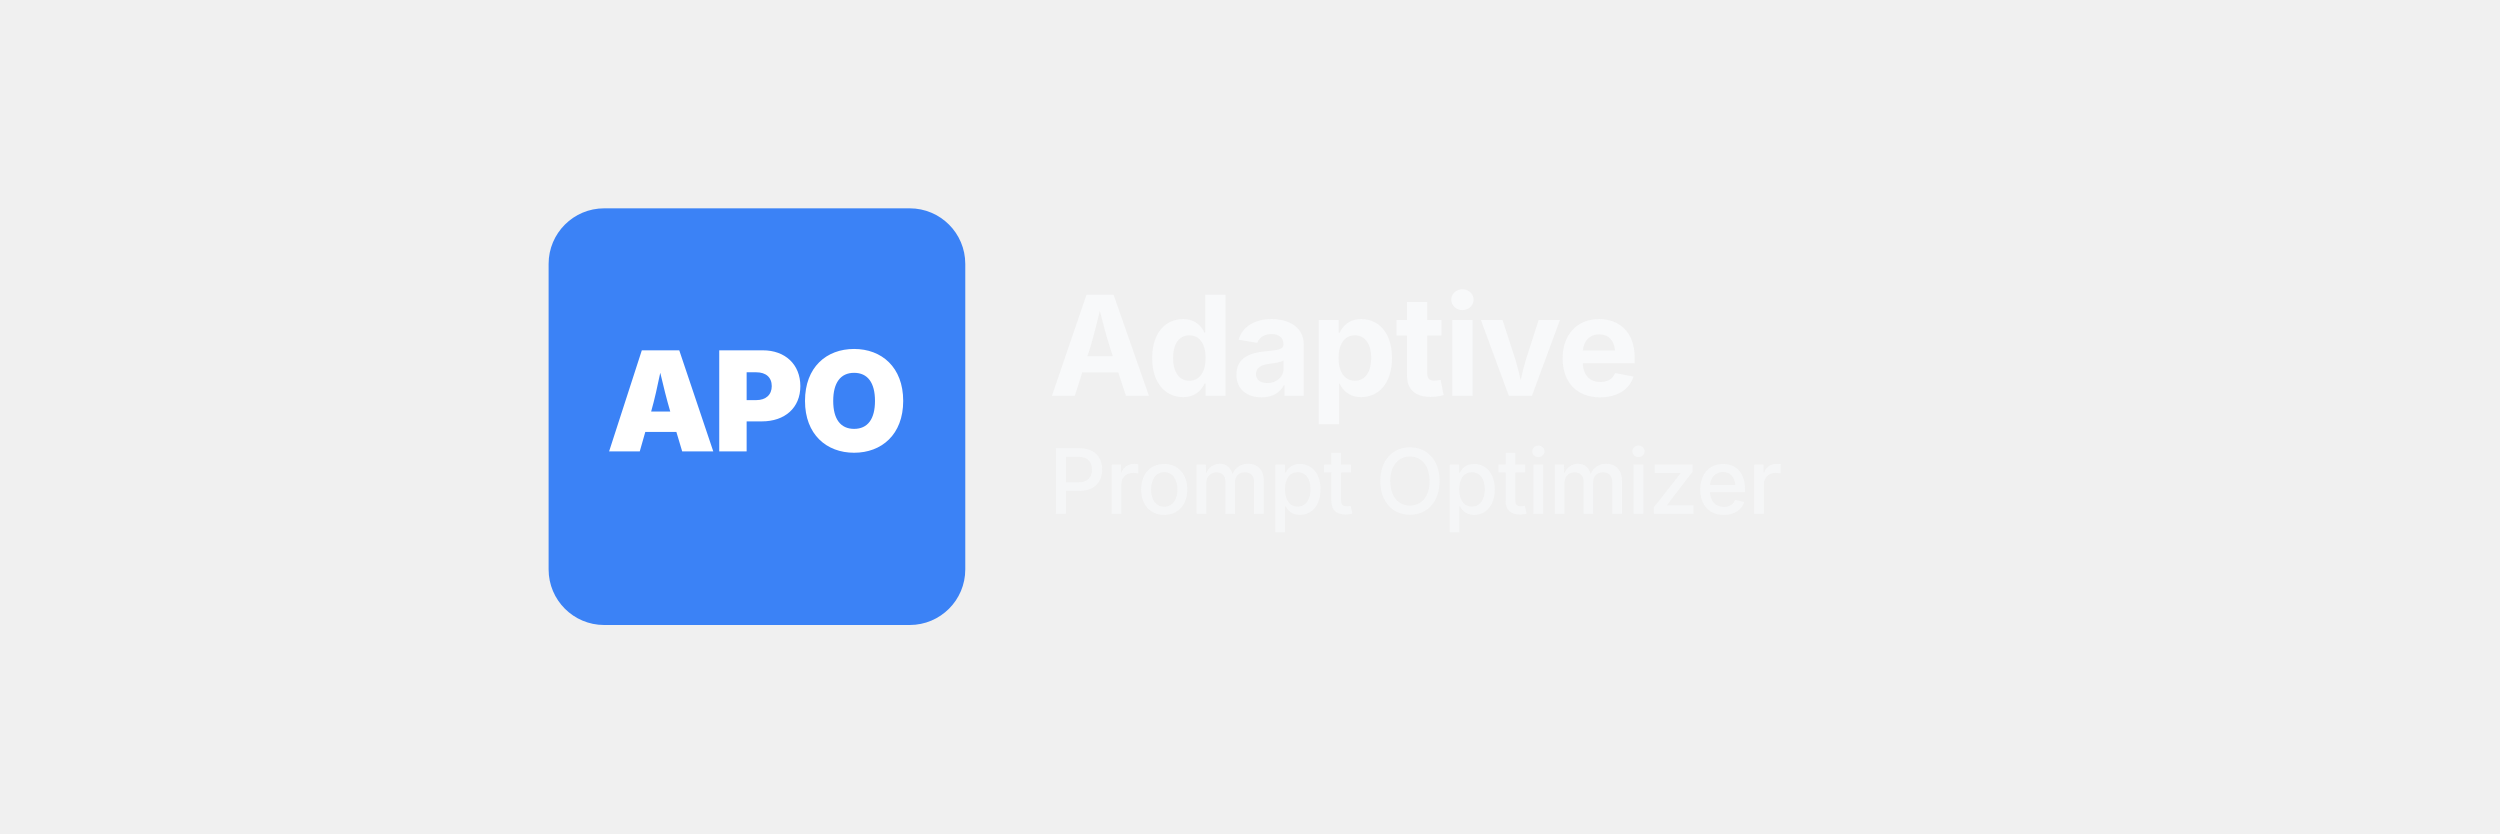
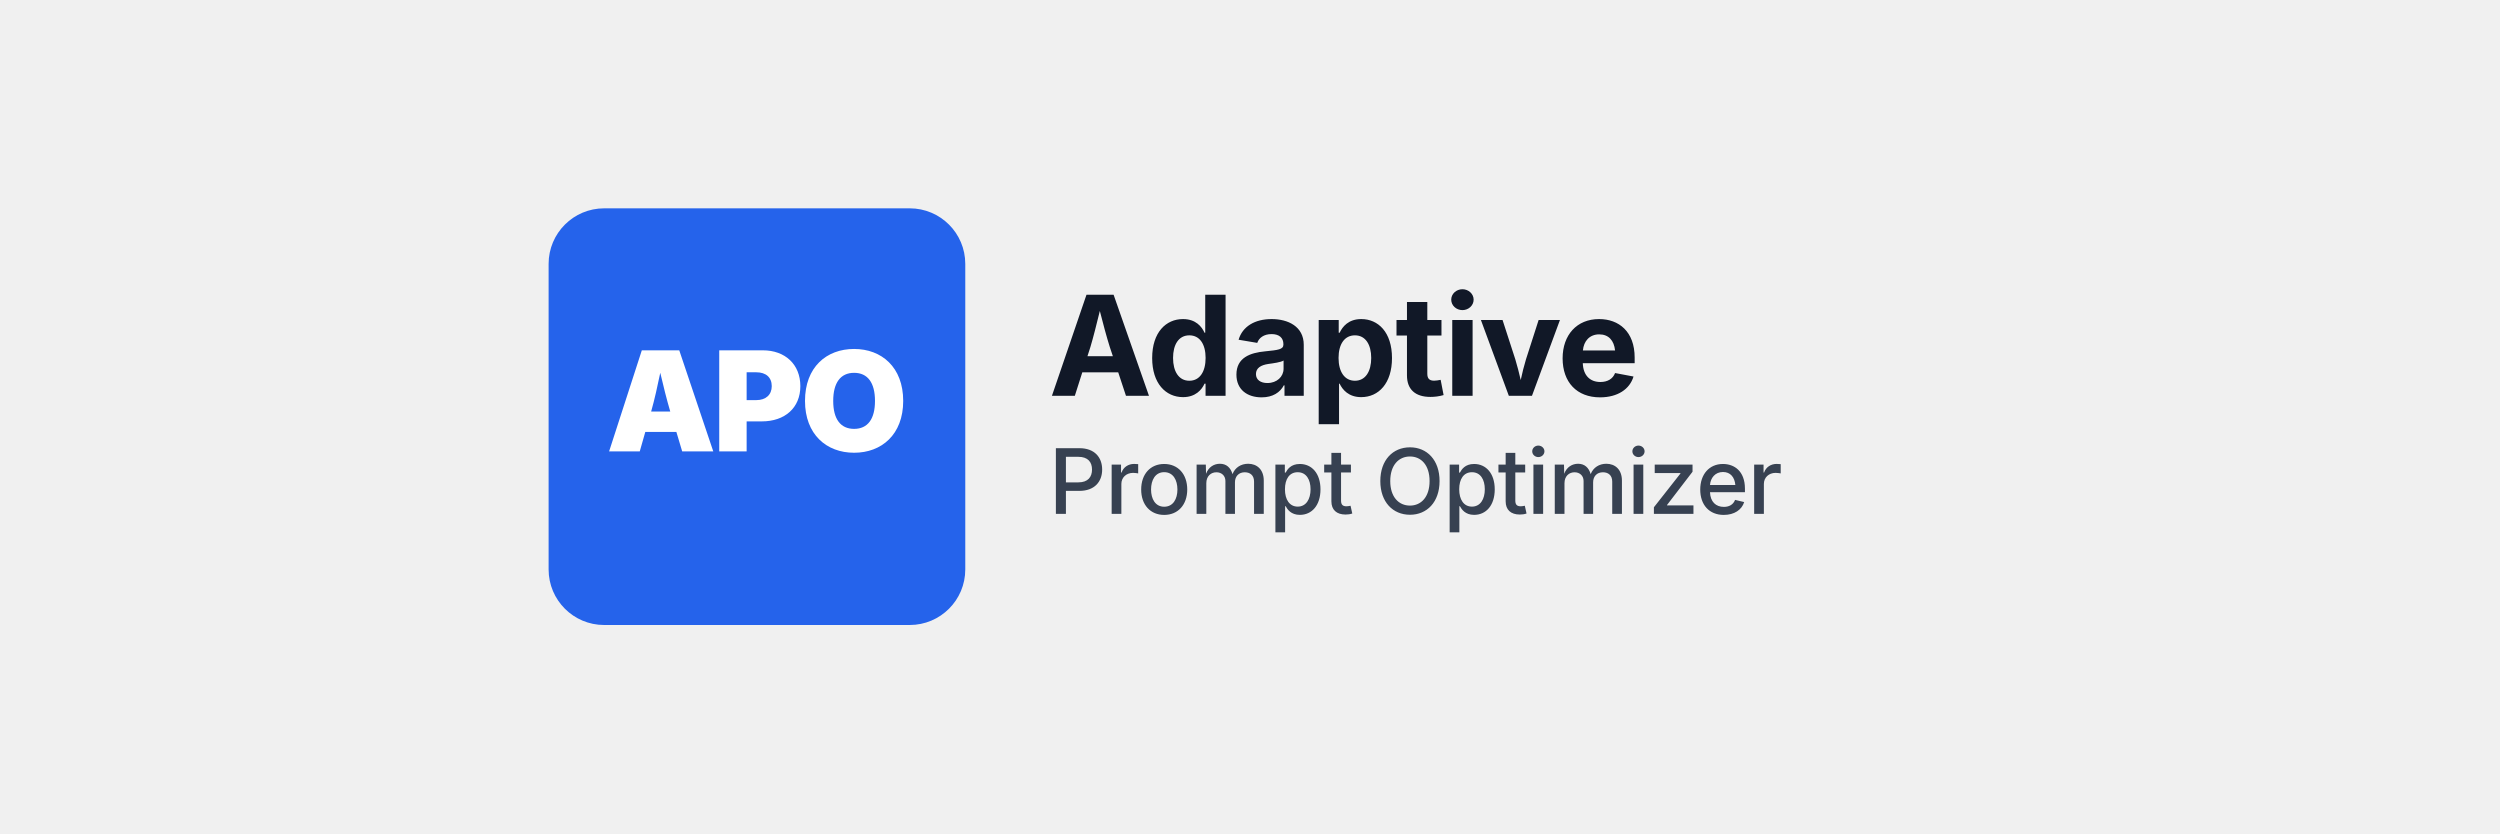
<svg xmlns="http://www.w3.org/2000/svg" width="720" height="240" viewBox="0 0 720 240">
  <rect width="720" height="240" fill="none" />
  <g transform="translate(360,120)" text-rendering="geometricPrecision">
-     <rect x="-202" y="-60" width="120" height="120" rx="16" fill="#3B82F6" />
+     <rect x="-202" y="-60" width="120" height="120" rx="16" fill="#2563EB" />
    <text x="-142" y="0" dy=".25em" text-anchor="middle" alignment-baseline="middle" font-family="Inter, system-ui, -apple-system, 'Segoe UI', Roboto, Helvetica, Arial, sans-serif" font-weight="900" font-size="40" letter-spacing="-1.05" fill="#FFFFFF">APO</text>
    <g transform="translate(-58,2)">
-       <rect x="0" y="-44" width="260" height="92" fill="none" />
-       <text x="0" y="-8" font-family="Inter, system-ui, -apple-system, 'Segoe UI', Roboto, Helvetica, Arial, sans-serif" font-weight="700" font-size="40" letter-spacing="-0.7" fill="#F9FAFB" fill-opacity="0.92">Adaptive</text>
-       <text x="0" y="26" font-family="Inter, system-ui, -apple-system, 'Segoe UI', Roboto, Helvetica, Arial, sans-serif" font-weight="500" font-size="26" letter-spacing="-0.4" fill="#F9FAFB" fill-opacity="0.62">Prompt Optimizer</text>
+       <text x="0" y="-8" font-family="Inter, system-ui, -apple-system, 'Segoe UI', Roboto, Helvetica, Arial, sans-serif" font-weight="700" font-size="40" letter-spacing="-0.7" fill="#111827">Adaptive</text>
+       <text x="0" y="26" font-family="Inter, system-ui, -apple-system, 'Segoe UI', Roboto, Helvetica, Arial, sans-serif" font-weight="500" font-size="26" letter-spacing="-0.4" fill="#374151">Prompt Optimizer</text>
    </g>
  </g>
</svg>
